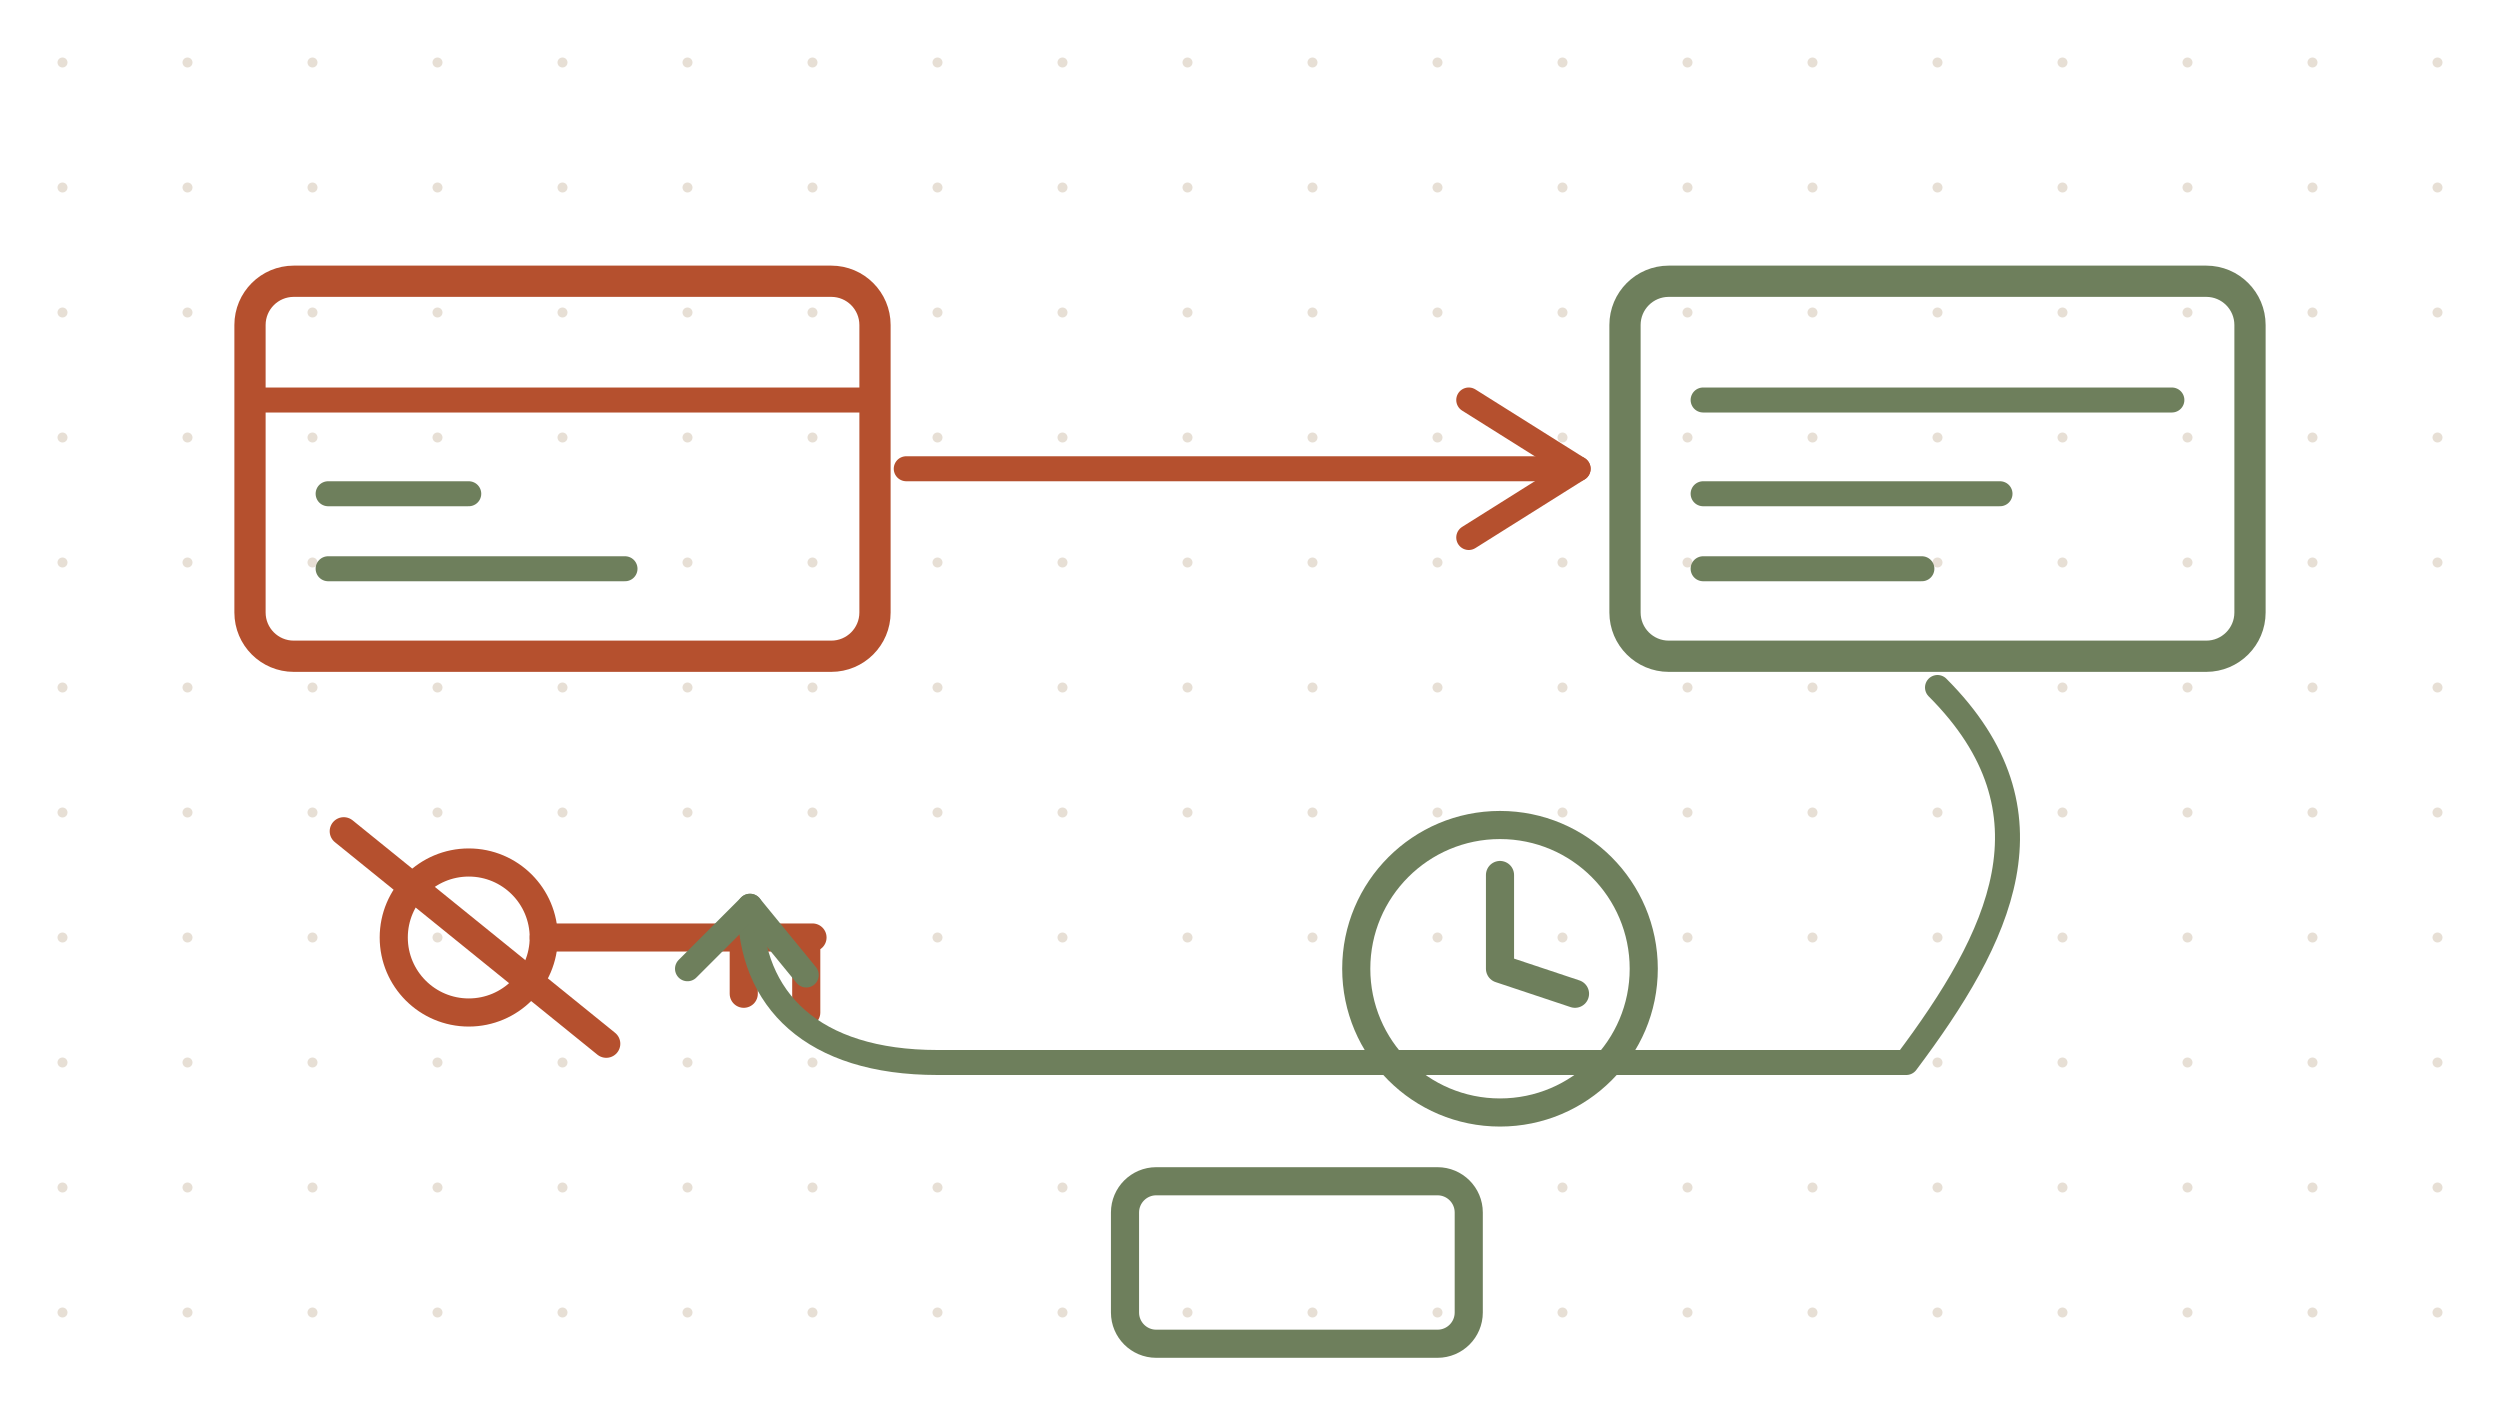
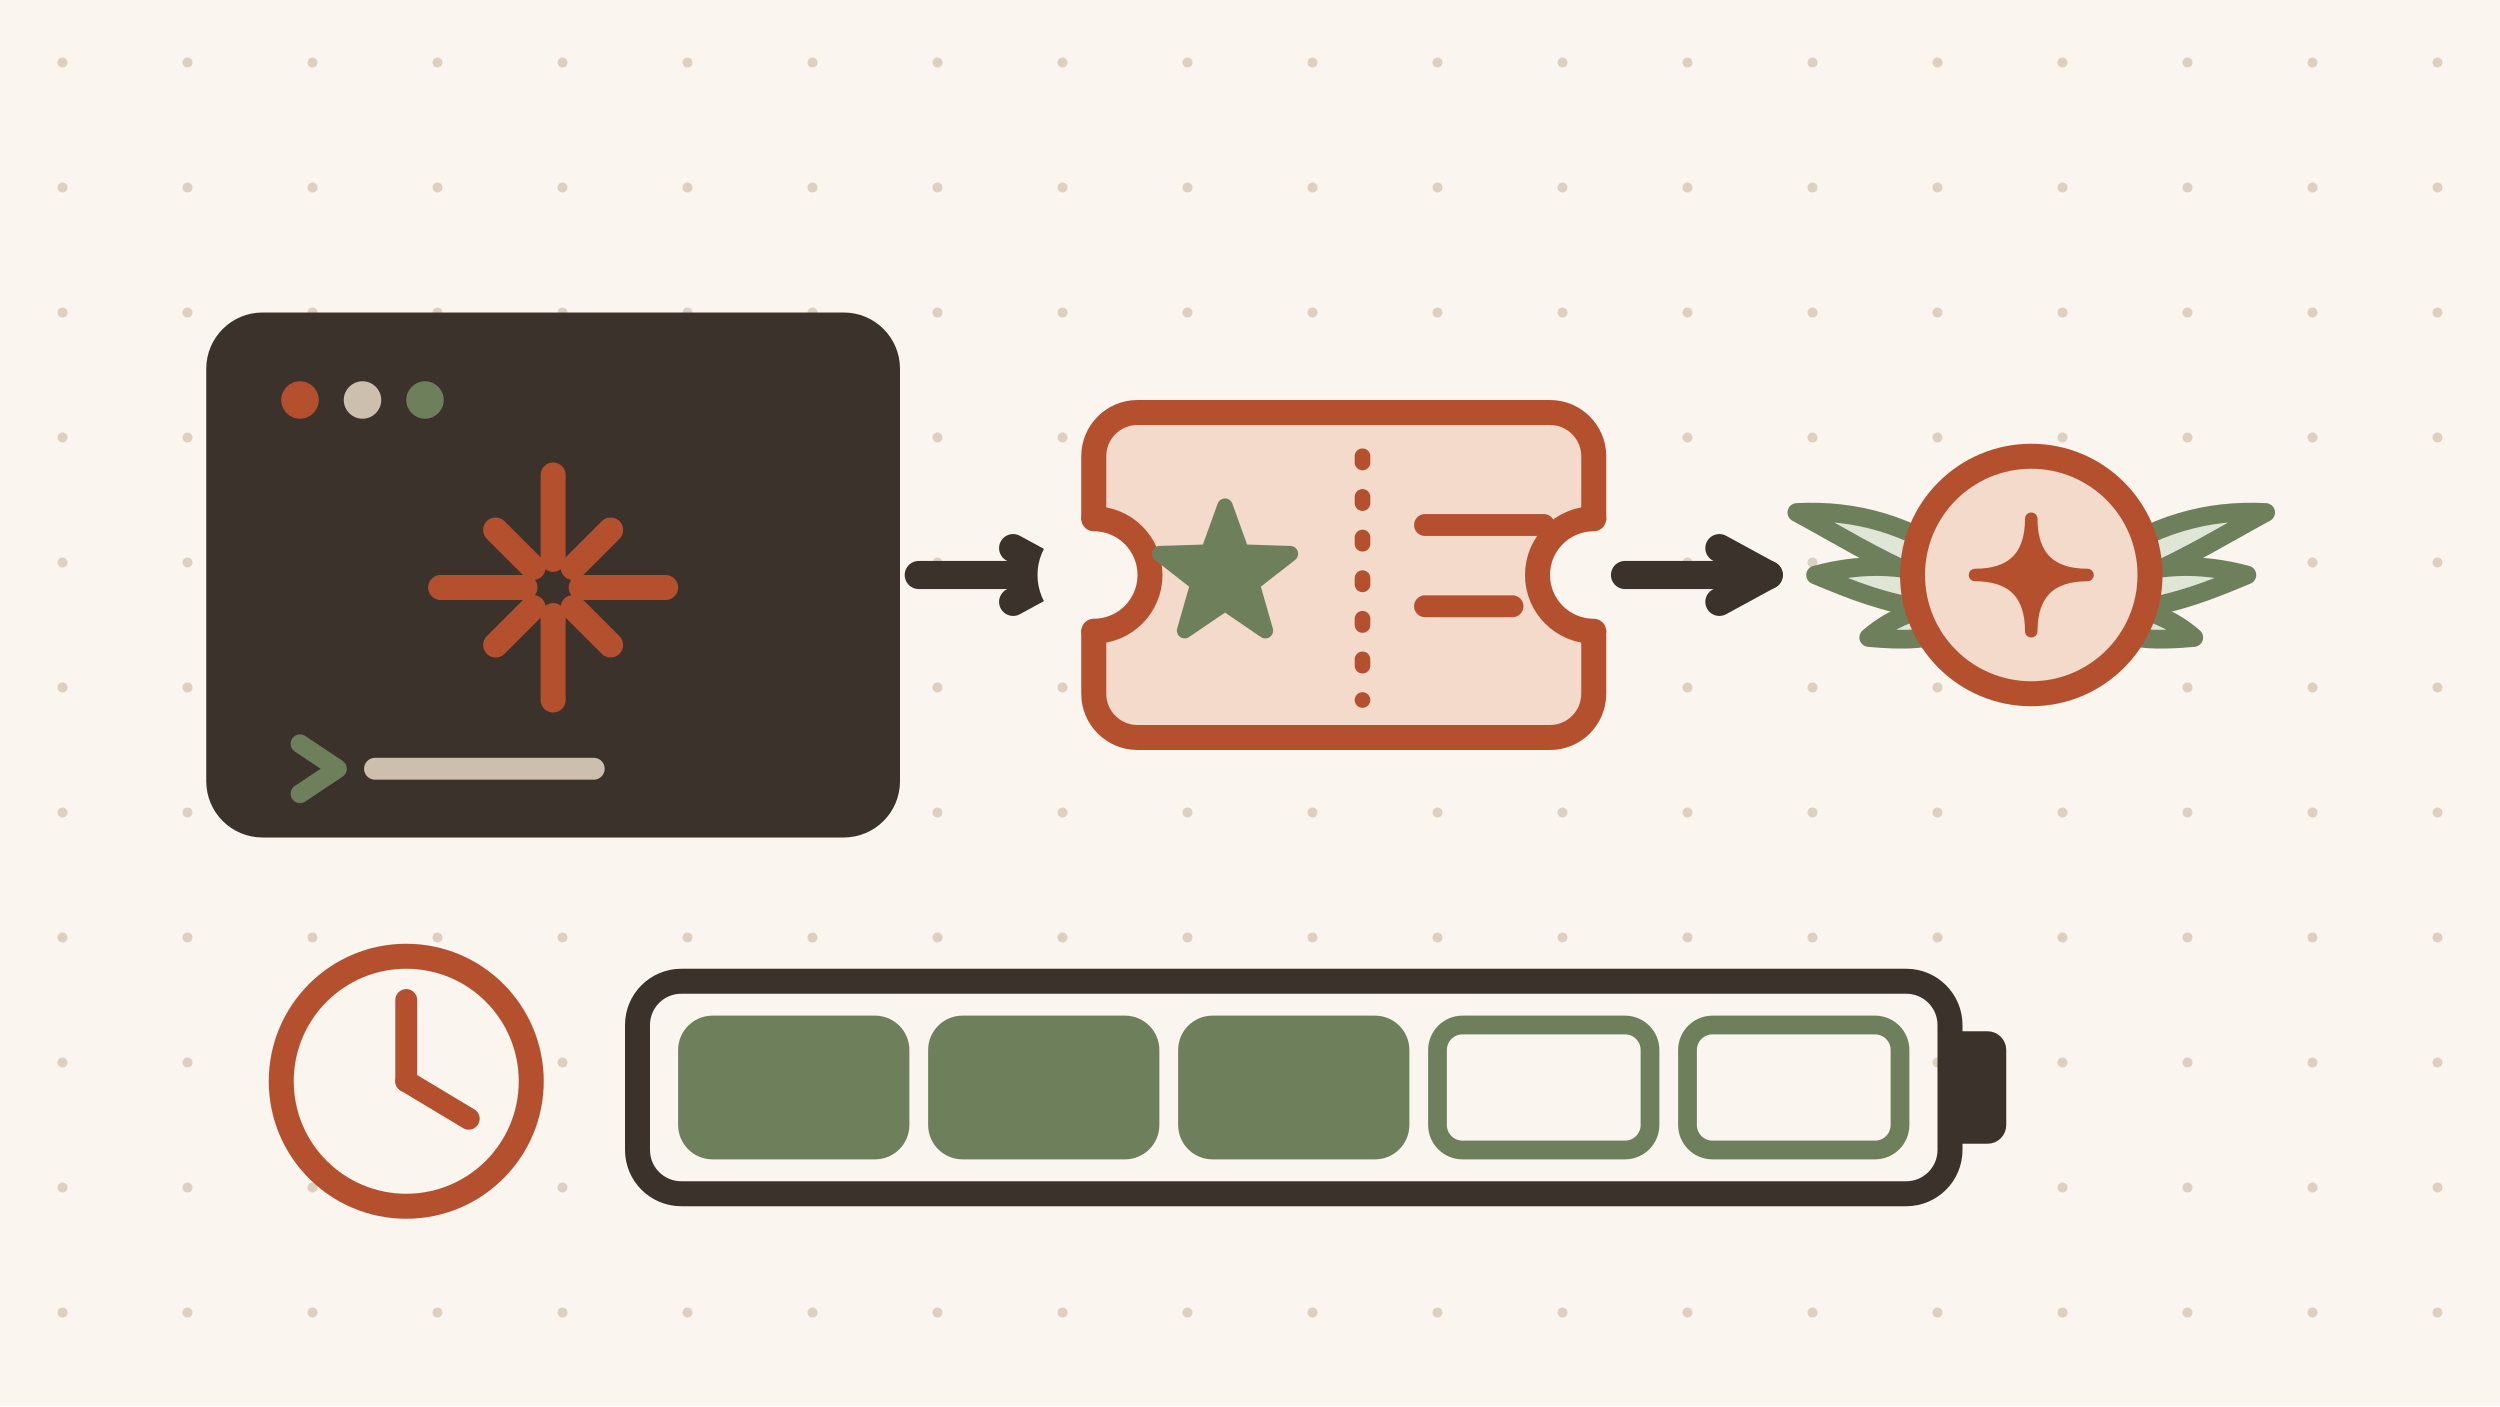
- <svg xmlns="http://www.w3.org/2000/svg" viewBox="0 0 800 450">
+ <svg xmlns="http://www.w3.org/2000/svg" viewBox="0 0 800 450" role="img" aria-label="A Claude-style CLI feeding a subscription ticket into an agent, with a five-cell usage meter">
  <defs>
    <pattern id="dotgrid" width="40" height="40" patternUnits="userSpaceOnUse">
-       <circle cx="20" cy="20" r="1.6" fill="#C9B8A2" opacity="0.45" />
+       <circle cx="20" cy="20" r="1.6" fill="#C9B8A2" opacity="0.6" />
    </pattern>
  </defs>
+   <rect width="800" height="450" fill="#FAF6EF" />
  <rect width="800" height="450" fill="url(#dotgrid)" />
  <g fill="none" stroke-linecap="round" stroke-linejoin="round">
-     <rect x="80" y="90" width="200" height="120" rx="14" stroke="#B5502E" stroke-width="10" />
-     <path d="M 80 128 L 280 128" stroke="#B5502E" stroke-width="8" />
-     <path d="M 105 158 L 150 158 M 105 182 L 200 182" stroke="#6E7F5C" stroke-width="8" />
-     <rect x="520" y="90" width="200" height="120" rx="14" stroke="#6E7F5C" stroke-width="10" />
-     <path d="M 545 128 L 695 128 M 545 158 L 640 158 M 545 182 L 615 182" stroke="#6E7F5C" stroke-width="8" />
-     <path d="M 290 150 L 505 150" stroke="#B5502E" stroke-width="8" />
-     <path d="M 470 128 L 505 150 L 470 172" stroke="#B5502E" stroke-width="8" />
-     <g transform="translate(150 300)">
-       <circle cx="0" cy="0" r="24" stroke="#B5502E" stroke-width="9" />
-       <path d="M 24 0 L 110 0 M 88 0 L 88 18 M 108 0 L 108 24" stroke="#B5502E" stroke-width="9" />
-       <path d="M -40 -34 L 44 34" stroke="#B5502E" stroke-width="9" />
+     <rect x="70" y="104" width="214" height="160" rx="14" stroke="#3B322B" stroke-width="8" fill="#3B322B" />
+     <circle cx="96" cy="128" r="5" stroke="#B5502E" stroke-width="2" fill="#B5502E" />
+     <circle cx="116" cy="128" r="5" stroke="#CDBFAE" stroke-width="2" fill="#CDBFAE" />
+     <circle cx="136" cy="128" r="5" stroke="#6E7F5C" stroke-width="2" fill="#6E7F5C" />
+     <line x1="186.0" y1="188.0" x2="213.0" y2="188.0" stroke="#B5502E" stroke-width="8" />
+     <line x1="183.4" y1="194.4" x2="195.4" y2="206.4" stroke="#B5502E" stroke-width="8" />
+     <line x1="177.0" y1="197.0" x2="177.0" y2="224.0" stroke="#B5502E" stroke-width="8" />
+     <line x1="170.6" y1="194.4" x2="158.6" y2="206.4" stroke="#B5502E" stroke-width="8" />
+     <line x1="168.0" y1="188.0" x2="141.0" y2="188.0" stroke="#B5502E" stroke-width="8" />
+     <line x1="170.6" y1="181.6" x2="158.6" y2="169.6" stroke="#B5502E" stroke-width="8" />
+     <line x1="177.0" y1="179.0" x2="177.0" y2="152.0" stroke="#B5502E" stroke-width="8" />
+     <line x1="183.4" y1="181.6" x2="195.4" y2="169.6" stroke="#B5502E" stroke-width="8" />
+     <path d="M 96 238 L 108 246 L 96 254" stroke="#6E7F5C" stroke-width="6" fill="none" />
+     <line x1="120" y1="246" x2="190" y2="246" stroke="#CDBFAE" stroke-width="7" />
+     <line x1="294" y1="184" x2="340" y2="184" stroke="#3B322B" stroke-width="9" />
+     <path d="M 324.2 192.6 L 340 184 L 324.2 175.4" stroke="#3B322B" stroke-width="9" fill="none" />
+     <rect x="350" y="132" width="160" height="104" rx="14" stroke="#B5502E" stroke-width="8" fill="#F3DACB" />
+     <circle cx="350" cy="184" r="18" stroke="#FAF6EF" stroke-width="0" fill="#FAF6EF" />
+     <path d="M 350 166 A 18 18 0 0 1 350 202" stroke="#B5502E" stroke-width="8" fill="#FAF6EF" />
+     <circle cx="510" cy="184" r="18" stroke="#FAF6EF" stroke-width="0" fill="#FAF6EF" />
+     <path d="M 510 166 A 18 18 0 0 0 510 202" stroke="#B5502E" stroke-width="8" fill="#FAF6EF" />
+     <line x1="436" y1="146" x2="436" y2="224" stroke="#B5502E" stroke-width="5" stroke-dasharray="2 11" />
+     <polygon points="392.0,162.0 397.3,176.7 412.9,177.2 400.6,186.8 404.9,201.8 392.0,193.0 379.1,201.8 383.4,186.8 371.1,177.2 386.7,176.7" stroke="#6E7F5C" stroke-width="5" fill="#6E7F5C" />
+     <line x1="456" y1="168" x2="494" y2="168" stroke="#B5502E" stroke-width="7" />
+     <line x1="456" y1="194" x2="484" y2="194" stroke="#B5502E" stroke-width="7" />
+     <line x1="520" y1="184" x2="566" y2="184" stroke="#3B322B" stroke-width="9" />
+     <path d="M 550.2 192.6 L 566 184 L 550.2 175.4" stroke="#3B322B" stroke-width="9" fill="none" />
+     <g transform="translate(650 184) scale(0.5)">
+       <path d="M -44 -8 C -78 -32 -112 -42 -150 -40 C -124 -26 -102 -12 -70 2 Z" stroke="#6E7F5C" stroke-width="12.0" fill="#DFE6D5" stroke-linejoin="round" />
+       <path d="M -46 6 C -78 -8 -108 -8 -138 0 C -114 10 -94 18 -66 22 Z" stroke="#6E7F5C" stroke-width="12.0" fill="#DFE6D5" stroke-linejoin="round" />
+       <path d="M -44 20 C -66 18 -88 26 -104 40 C -82 42 -64 42 -48 34 Z" stroke="#6E7F5C" stroke-width="12.0" fill="#DFE6D5" stroke-linejoin="round" />
    </g>
-     <g transform="translate(480 310)">
-       <circle cx="0" cy="0" r="46" stroke="#6E7F5C" stroke-width="9" />
-       <path d="M 0 0 L 0 -30 M 0 0 L 24 8" stroke="#6E7F5C" stroke-width="9" />
+     <g transform="translate(650 184) scale(-0.5 0.5)">
+       <path d="M -44 -8 C -78 -32 -112 -42 -150 -40 C -124 -26 -102 -12 -70 2 Z" stroke="#6E7F5C" stroke-width="12.0" fill="#DFE6D5" stroke-linejoin="round" />
+       <path d="M -46 6 C -78 -8 -108 -8 -138 0 C -114 10 -94 18 -66 22 Z" stroke="#6E7F5C" stroke-width="12.0" fill="#DFE6D5" stroke-linejoin="round" />
+       <path d="M -44 20 C -66 18 -88 26 -104 40 C -82 42 -64 42 -48 34 Z" stroke="#6E7F5C" stroke-width="12.0" fill="#DFE6D5" stroke-linejoin="round" />
    </g>
-     <path d="M 620 220 C 660 260 640 300 610 340 L 300 340 C 260 340 240 320 240 290" stroke="#6E7F5C" stroke-width="8" />
-     <path d="M 220 310 L 240 290 L 258 312" stroke="#6E7F5C" stroke-width="8" />
-     <rect x="360" y="378" width="110" height="52" rx="10" stroke="#6E7F5C" stroke-width="9" />
+     <circle cx="650" cy="184" r="38" stroke="#B5502E" stroke-width="8" fill="#F3DACB" />
+     <path d="M 650 166 Q 650 184 668 184 Q 650 184 650 202 Q 650 184 632 184 Q 650 184 650 166 Z" stroke="#B5502E" stroke-width="4" fill="#B5502E" />
+     <circle cx="130" cy="346" r="40" stroke="#B5502E" stroke-width="8" fill="#FAF6EF" />
+     <line x1="130" y1="346" x2="130" y2="320" stroke="#B5502E" stroke-width="7" />
+     <line x1="130" y1="346" x2="150" y2="358" stroke="#B5502E" stroke-width="7" />
+     <rect x="204" y="314" width="420" height="68" rx="14" stroke="#3B322B" stroke-width="8" fill="none" />
+     <rect x="624" y="332" width="16" height="32" rx="4" stroke="#3B322B" stroke-width="4" fill="#3B322B" />
+     <rect x="220" y="328" width="68" height="40" rx="8" stroke="#6E7F5C" stroke-width="6" fill="#6E7F5C" />
+     <rect x="300" y="328" width="68" height="40" rx="8" stroke="#6E7F5C" stroke-width="6" fill="#6E7F5C" />
+     <rect x="380" y="328" width="68" height="40" rx="8" stroke="#6E7F5C" stroke-width="6" fill="#6E7F5C" />
+     <rect x="460" y="328" width="68" height="40" rx="8" stroke="#6E7F5C" stroke-width="6" fill="#FAF6EF" />
+     <rect x="540" y="328" width="68" height="40" rx="8" stroke="#6E7F5C" stroke-width="6" fill="#FAF6EF" />
  </g>
</svg>
